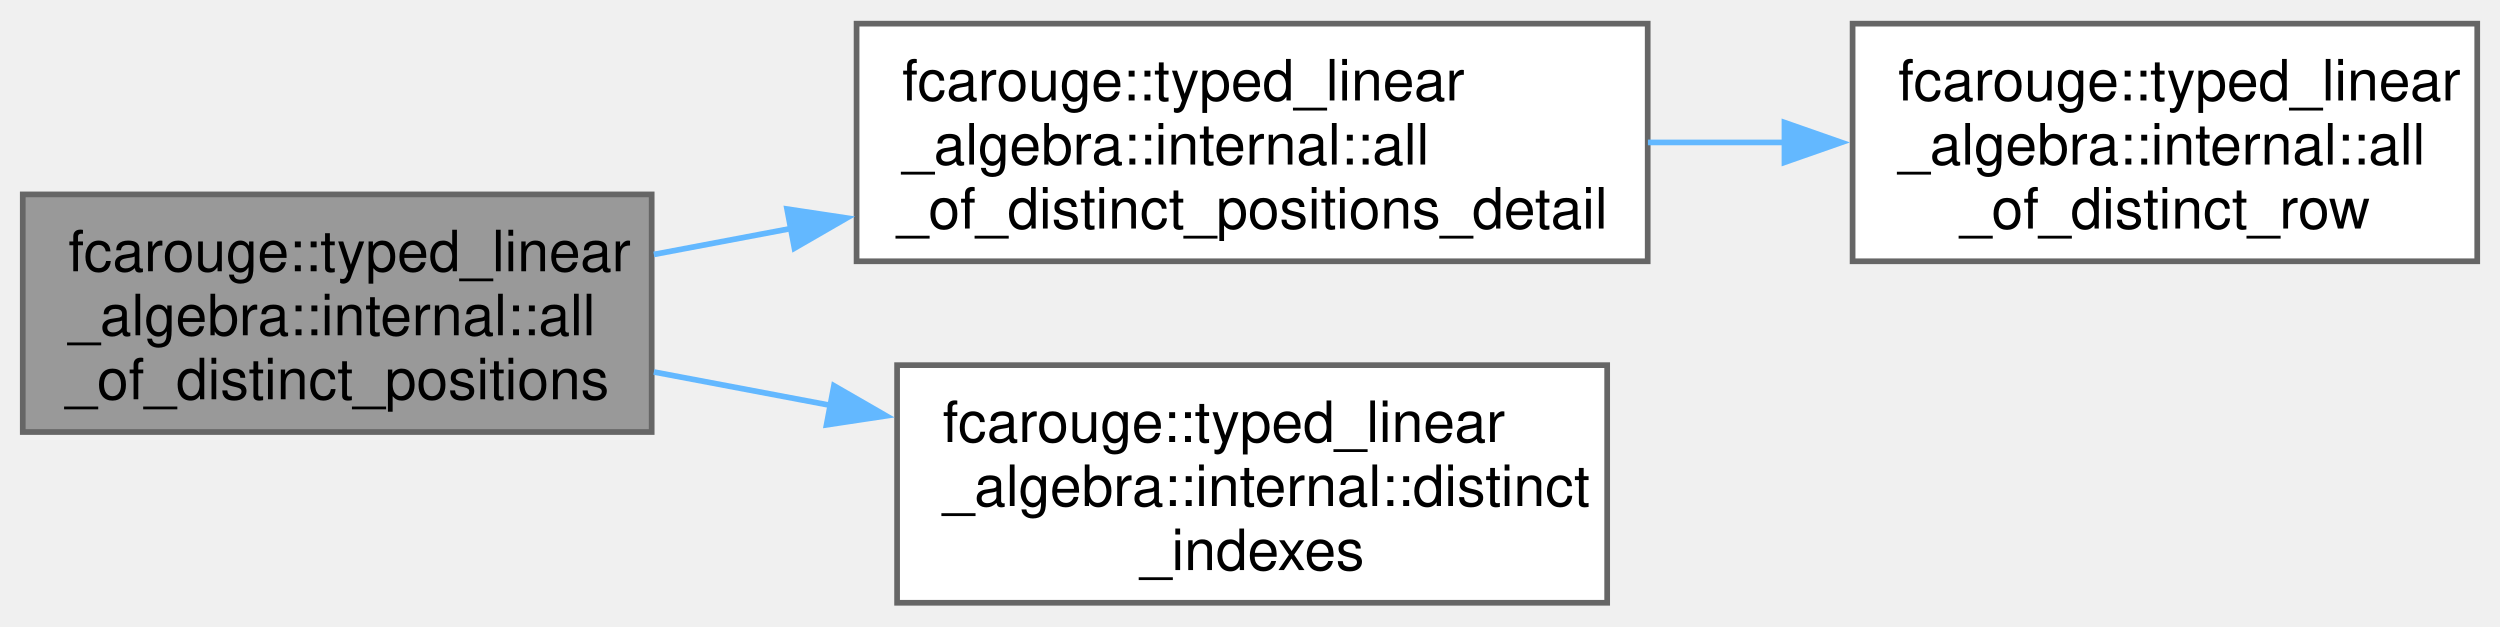
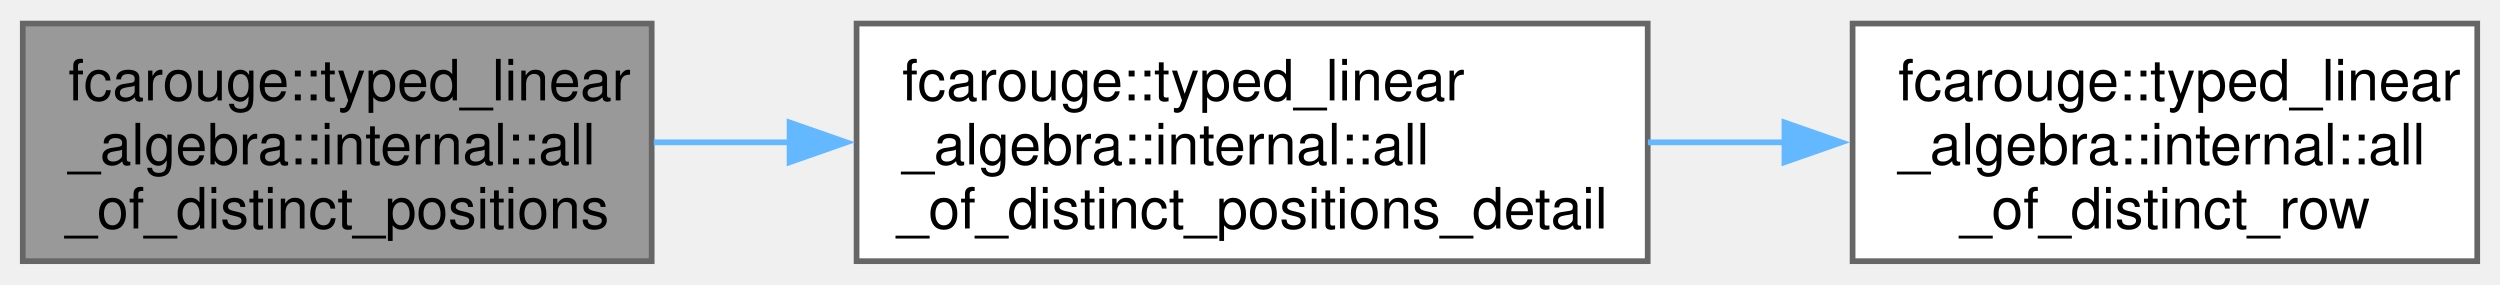
- <svg xmlns="http://www.w3.org/2000/svg" xmlns:xlink="http://www.w3.org/1999/xlink" width="439pt" height="110pt" viewBox="0.00 0.00 439.25 109.75">
-   <g id="graph0" class="graph" transform="scale(1 1) rotate(0) translate(4 105.75)">
+ <svg xmlns="http://www.w3.org/2000/svg" xmlns:xlink="http://www.w3.org/1999/xlink" width="439pt" height="50pt" viewBox="0.00 0.00 439.25 49.75">
+   <g id="graph0" class="graph" transform="scale(1 1) rotate(0) translate(4 45.75)">
    <g id="Node000001" class="node">
      <g id="a_Node000001">
        <a xlink:title="Whether the predicate holds at each compile-time position of typed matrices of the same shape,...">
-           <polygon fill="#999999" stroke="#666666" points="110.5,-71.75 0,-71.75 0,-30 110.5,-30 110.5,-71.75" />
-           <text text-anchor="start" x="8" y="-58.25" font-family="Helvetica,sans-Serif" font-size="10.00">fcarouge::typed_linear</text>
-           <text text-anchor="start" x="8" y="-47" font-family="Helvetica,sans-Serif" font-size="10.00">_algebra::internal::all</text>
-           <text text-anchor="middle" x="55.25" y="-35.75" font-family="Helvetica,sans-Serif" font-size="10.00">_of_distinct_positions</text>
+           <polygon fill="#999999" stroke="#666666" points="110.5,-41.75 0,-41.75 0,0 110.5,0 110.5,-41.75" />
+           <text text-anchor="start" x="8" y="-28.25" font-family="Helvetica,sans-Serif" font-size="10.00">fcarouge::typed_linear</text>
+           <text text-anchor="start" x="8" y="-17" font-family="Helvetica,sans-Serif" font-size="10.00">_algebra::internal::all</text>
+           <text text-anchor="middle" x="55.25" y="-5.75" font-family="Helvetica,sans-Serif" font-size="10.00">_of_distinct_positions</text>
        </a>
      </g>
    </g>
    <g id="Node000002" class="node">
      <g id="a_Node000002">
        <a xlink:href="namespacefcarouge_1_1typed__linear__algebra_1_1internal.xhtml#a8f5262bec0b615131f493ba47dfa101d" target="_top" xlink:title=" ">
-           <polygon fill="white" stroke="#666666" points="285.5,-101.75 146.5,-101.75 146.5,-60 285.5,-60 285.5,-101.75" />
-           <text text-anchor="start" x="154.5" y="-88.25" font-family="Helvetica,sans-Serif" font-size="10.00">fcarouge::typed_linear</text>
-           <text text-anchor="start" x="154.5" y="-77" font-family="Helvetica,sans-Serif" font-size="10.00">_algebra::internal::all</text>
-           <text text-anchor="middle" x="216" y="-65.75" font-family="Helvetica,sans-Serif" font-size="10.00">_of_distinct_positions_detail</text>
+           <polygon fill="white" stroke="#666666" points="285.5,-41.75 146.5,-41.75 146.5,0 285.5,0 285.5,-41.75" />
+           <text text-anchor="start" x="154.5" y="-28.25" font-family="Helvetica,sans-Serif" font-size="10.00">fcarouge::typed_linear</text>
+           <text text-anchor="start" x="154.5" y="-17" font-family="Helvetica,sans-Serif" font-size="10.00">_algebra::internal::all</text>
+           <text text-anchor="middle" x="216" y="-5.75" font-family="Helvetica,sans-Serif" font-size="10.00">_of_distinct_positions_detail</text>
        </a>
      </g>
    </g>
    <g id="edge1_Node000001_Node000002" class="edge">
      <g id="a_edge1_Node000001_Node000002">
        <a xlink:title=" ">
-           <path fill="none" stroke="#63b8ff" d="M110.88,-61.2C118.71,-62.68 126.9,-64.23 135.1,-65.78" />
-           <polygon fill="#63b8ff" stroke="#63b8ff" points="134.28,-69.18 144.76,-67.6 135.58,-62.3 134.28,-69.18" />
-         </a>
-       </g>
-     </g>
-     <g id="Node000004" class="node">
-       <g id="a_Node000004">
-         <a xlink:href="namespacefcarouge_1_1typed__linear__algebra_1_1internal.xhtml#ab4b5523cb1d39697c5bd04329cb7816b" target="_top" xlink:title="The first index of each distinct combination of the types at an index of several index tuples of the ...">
-           <polygon fill="white" stroke="#666666" points="278.38,-41.75 153.62,-41.75 153.62,0 278.38,0 278.38,-41.75" />
-           <text text-anchor="start" x="161.62" y="-28.25" font-family="Helvetica,sans-Serif" font-size="10.00">fcarouge::typed_linear</text>
-           <text text-anchor="start" x="161.62" y="-17" font-family="Helvetica,sans-Serif" font-size="10.00">_algebra::internal::distinct</text>
-           <text text-anchor="middle" x="216" y="-5.75" font-family="Helvetica,sans-Serif" font-size="10.00">_indexes</text>
-         </a>
-       </g>
-     </g>
-     <g id="edge3_Node000001_Node000004" class="edge">
-       <g id="a_edge3_Node000001_Node000004">
-         <a xlink:title=" ">
-           <path fill="none" stroke="#63b8ff" d="M110.88,-40.55C120.89,-38.66 131.49,-36.66 141.94,-34.68" />
-           <polygon fill="#63b8ff" stroke="#63b8ff" points="142.52,-38.13 151.7,-32.84 141.22,-31.26 142.52,-38.13" />
+           <path fill="none" stroke="#63b8ff" d="M110.88,-20.88C118.62,-20.88 126.72,-20.88 134.82,-20.88" />
+           <polygon fill="#63b8ff" stroke="#63b8ff" points="134.73,-24.38 144.73,-20.88 134.73,-17.38 134.73,-24.38" />
        </a>
      </g>
    </g>
    <g id="Node000003" class="node">
      <g id="a_Node000003">
        <a xlink:href="namespacefcarouge_1_1typed__linear__algebra_1_1internal.xhtml#a1bd5d77059f24c7501276578b3d286e5" target="_top" xlink:title=" ">
-           <polygon fill="white" stroke="#666666" points="431.25,-101.75 321.5,-101.75 321.5,-60 431.25,-60 431.25,-101.75" />
-           <text text-anchor="start" x="329.5" y="-88.25" font-family="Helvetica,sans-Serif" font-size="10.00">fcarouge::typed_linear</text>
-           <text text-anchor="start" x="329.5" y="-77" font-family="Helvetica,sans-Serif" font-size="10.00">_algebra::internal::all</text>
-           <text text-anchor="middle" x="376.38" y="-65.75" font-family="Helvetica,sans-Serif" font-size="10.00">_of_distinct_row</text>
+           <polygon fill="white" stroke="#666666" points="431.25,-41.75 321.5,-41.75 321.5,0 431.25,0 431.25,-41.75" />
+           <text text-anchor="start" x="329.5" y="-28.25" font-family="Helvetica,sans-Serif" font-size="10.00">fcarouge::typed_linear</text>
+           <text text-anchor="start" x="329.5" y="-17" font-family="Helvetica,sans-Serif" font-size="10.00">_algebra::internal::all</text>
+           <text text-anchor="middle" x="376.38" y="-5.75" font-family="Helvetica,sans-Serif" font-size="10.00">_of_distinct_row</text>
        </a>
      </g>
    </g>
    <g id="edge2_Node000002_Node000003" class="edge">
      <g id="a_edge2_Node000002_Node000003">
        <a xlink:title=" ">
-           <path fill="none" stroke="#63b8ff" d="M285.54,-80.88C293.52,-80.88 301.64,-80.88 309.58,-80.88" />
-           <polygon fill="#63b8ff" stroke="#63b8ff" points="309.53,-84.38 319.53,-80.88 309.53,-77.38 309.53,-84.38" />
+           <path fill="none" stroke="#63b8ff" d="M285.54,-20.88C293.52,-20.88 301.64,-20.88 309.58,-20.88" />
+           <polygon fill="#63b8ff" stroke="#63b8ff" points="309.53,-24.38 319.53,-20.88 309.53,-17.38 309.53,-24.38" />
        </a>
      </g>
    </g>
  </g>
</svg>
